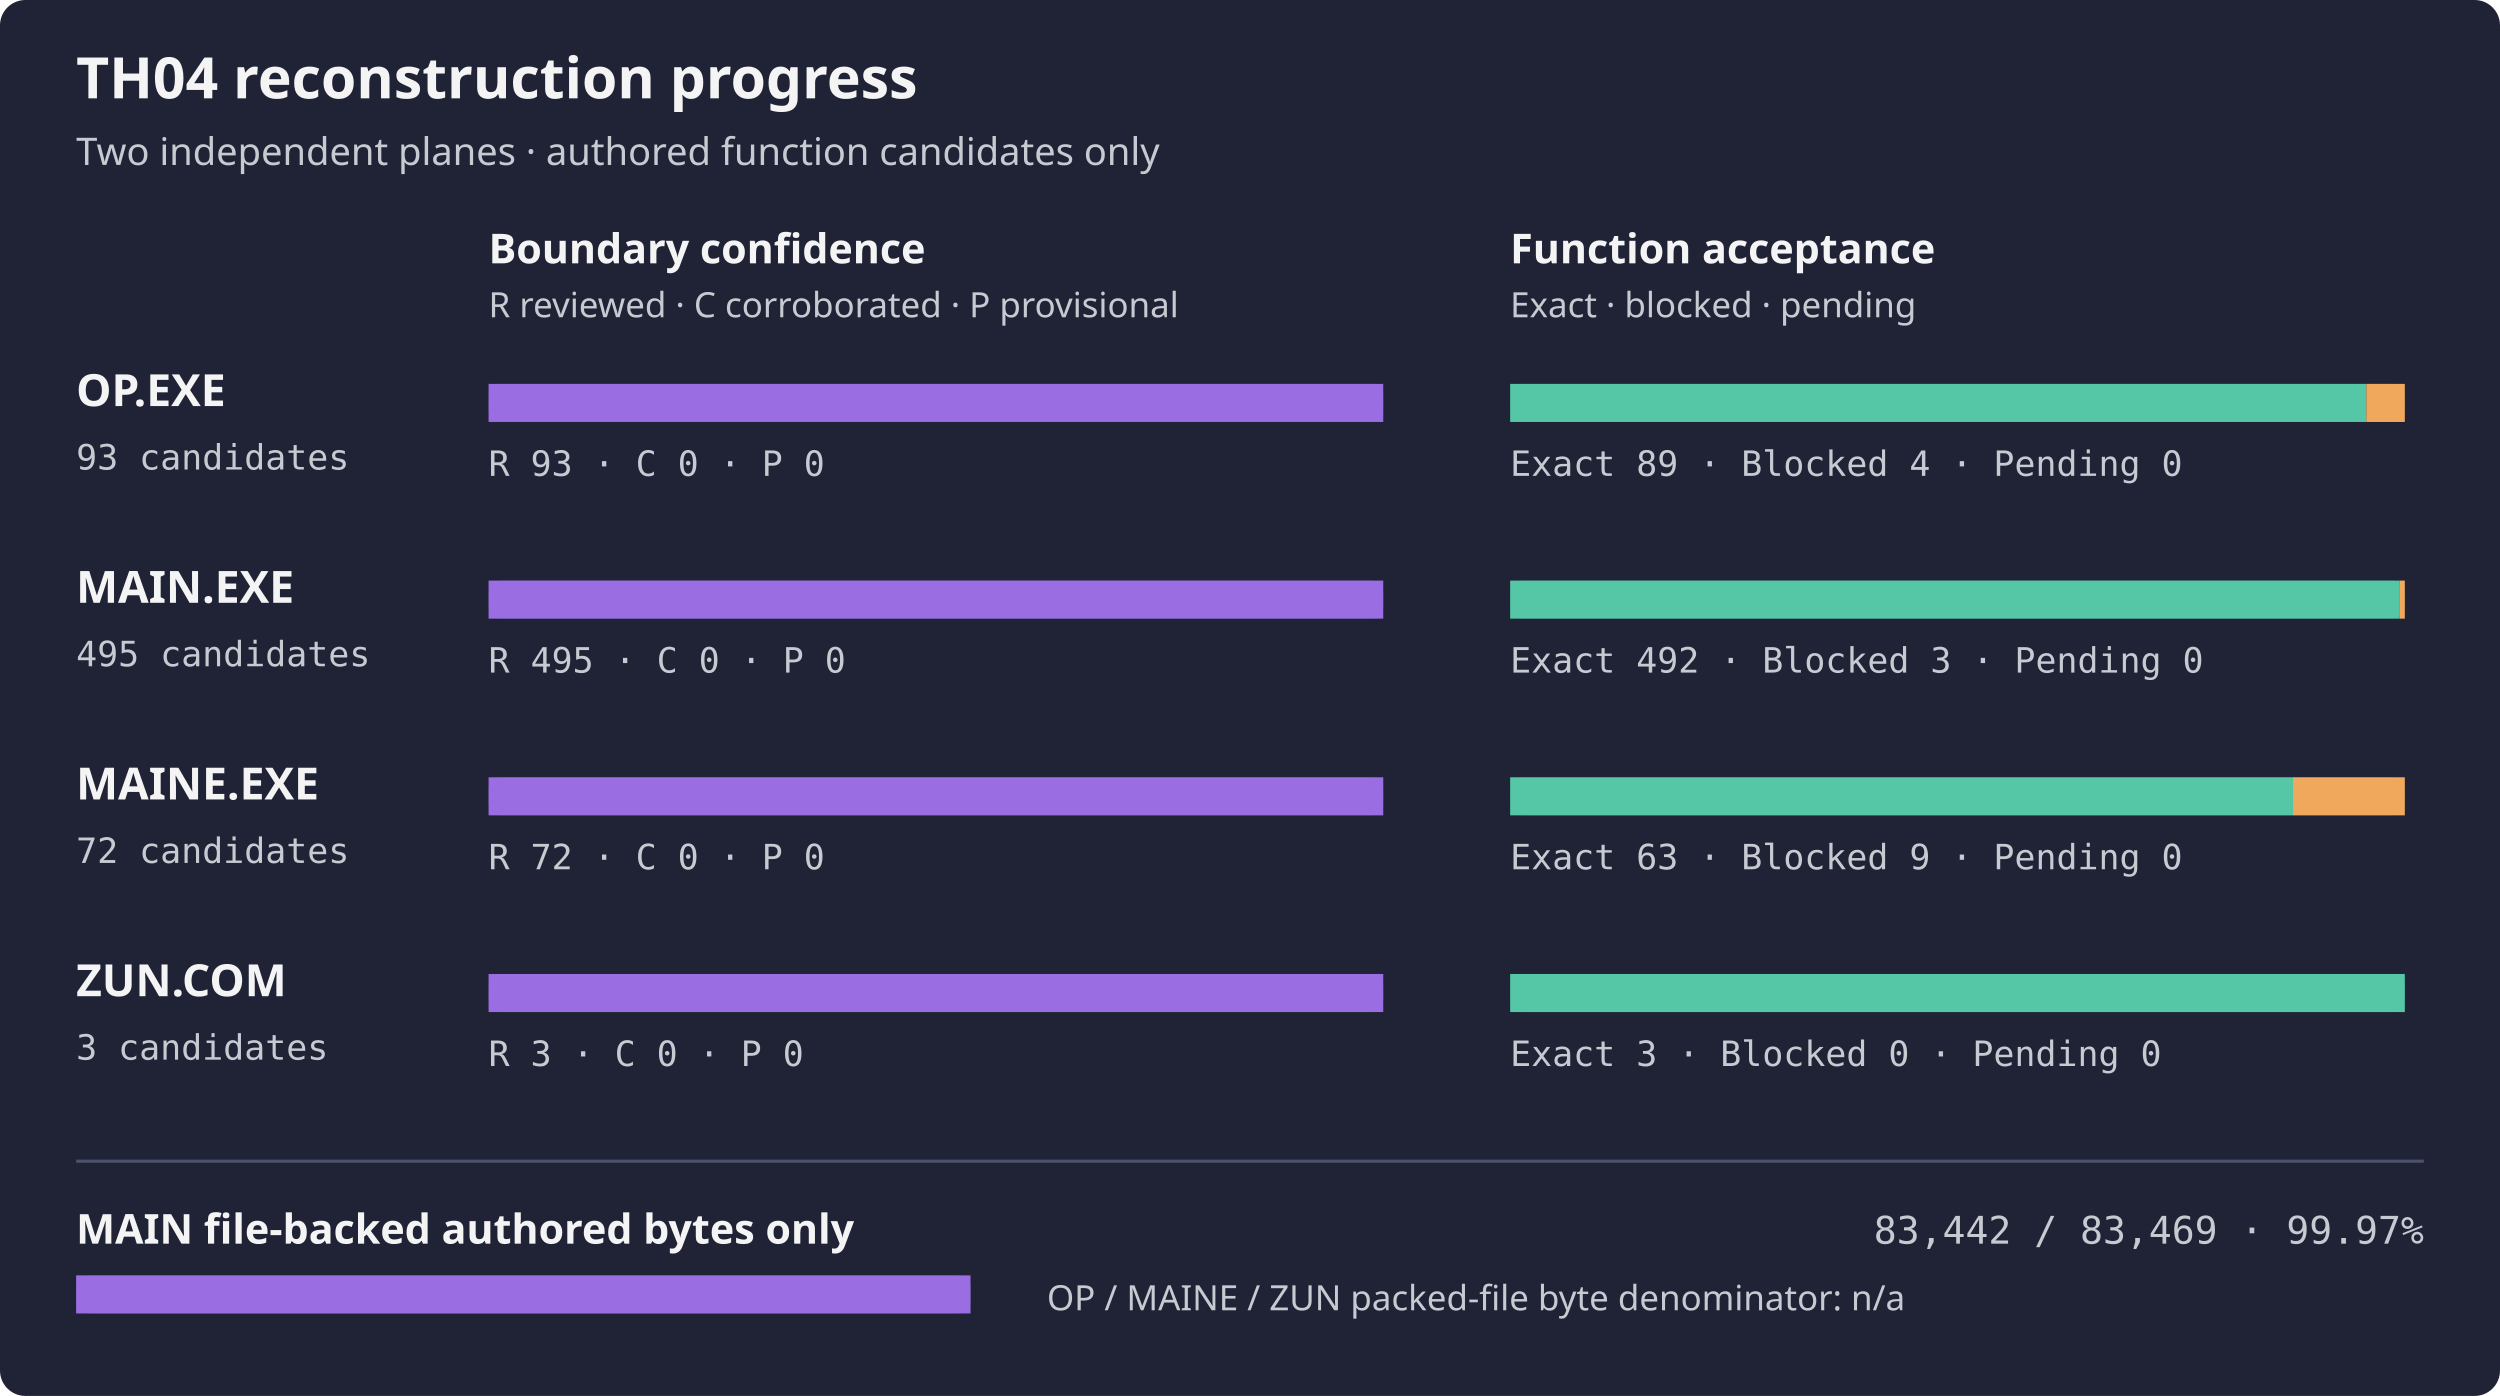
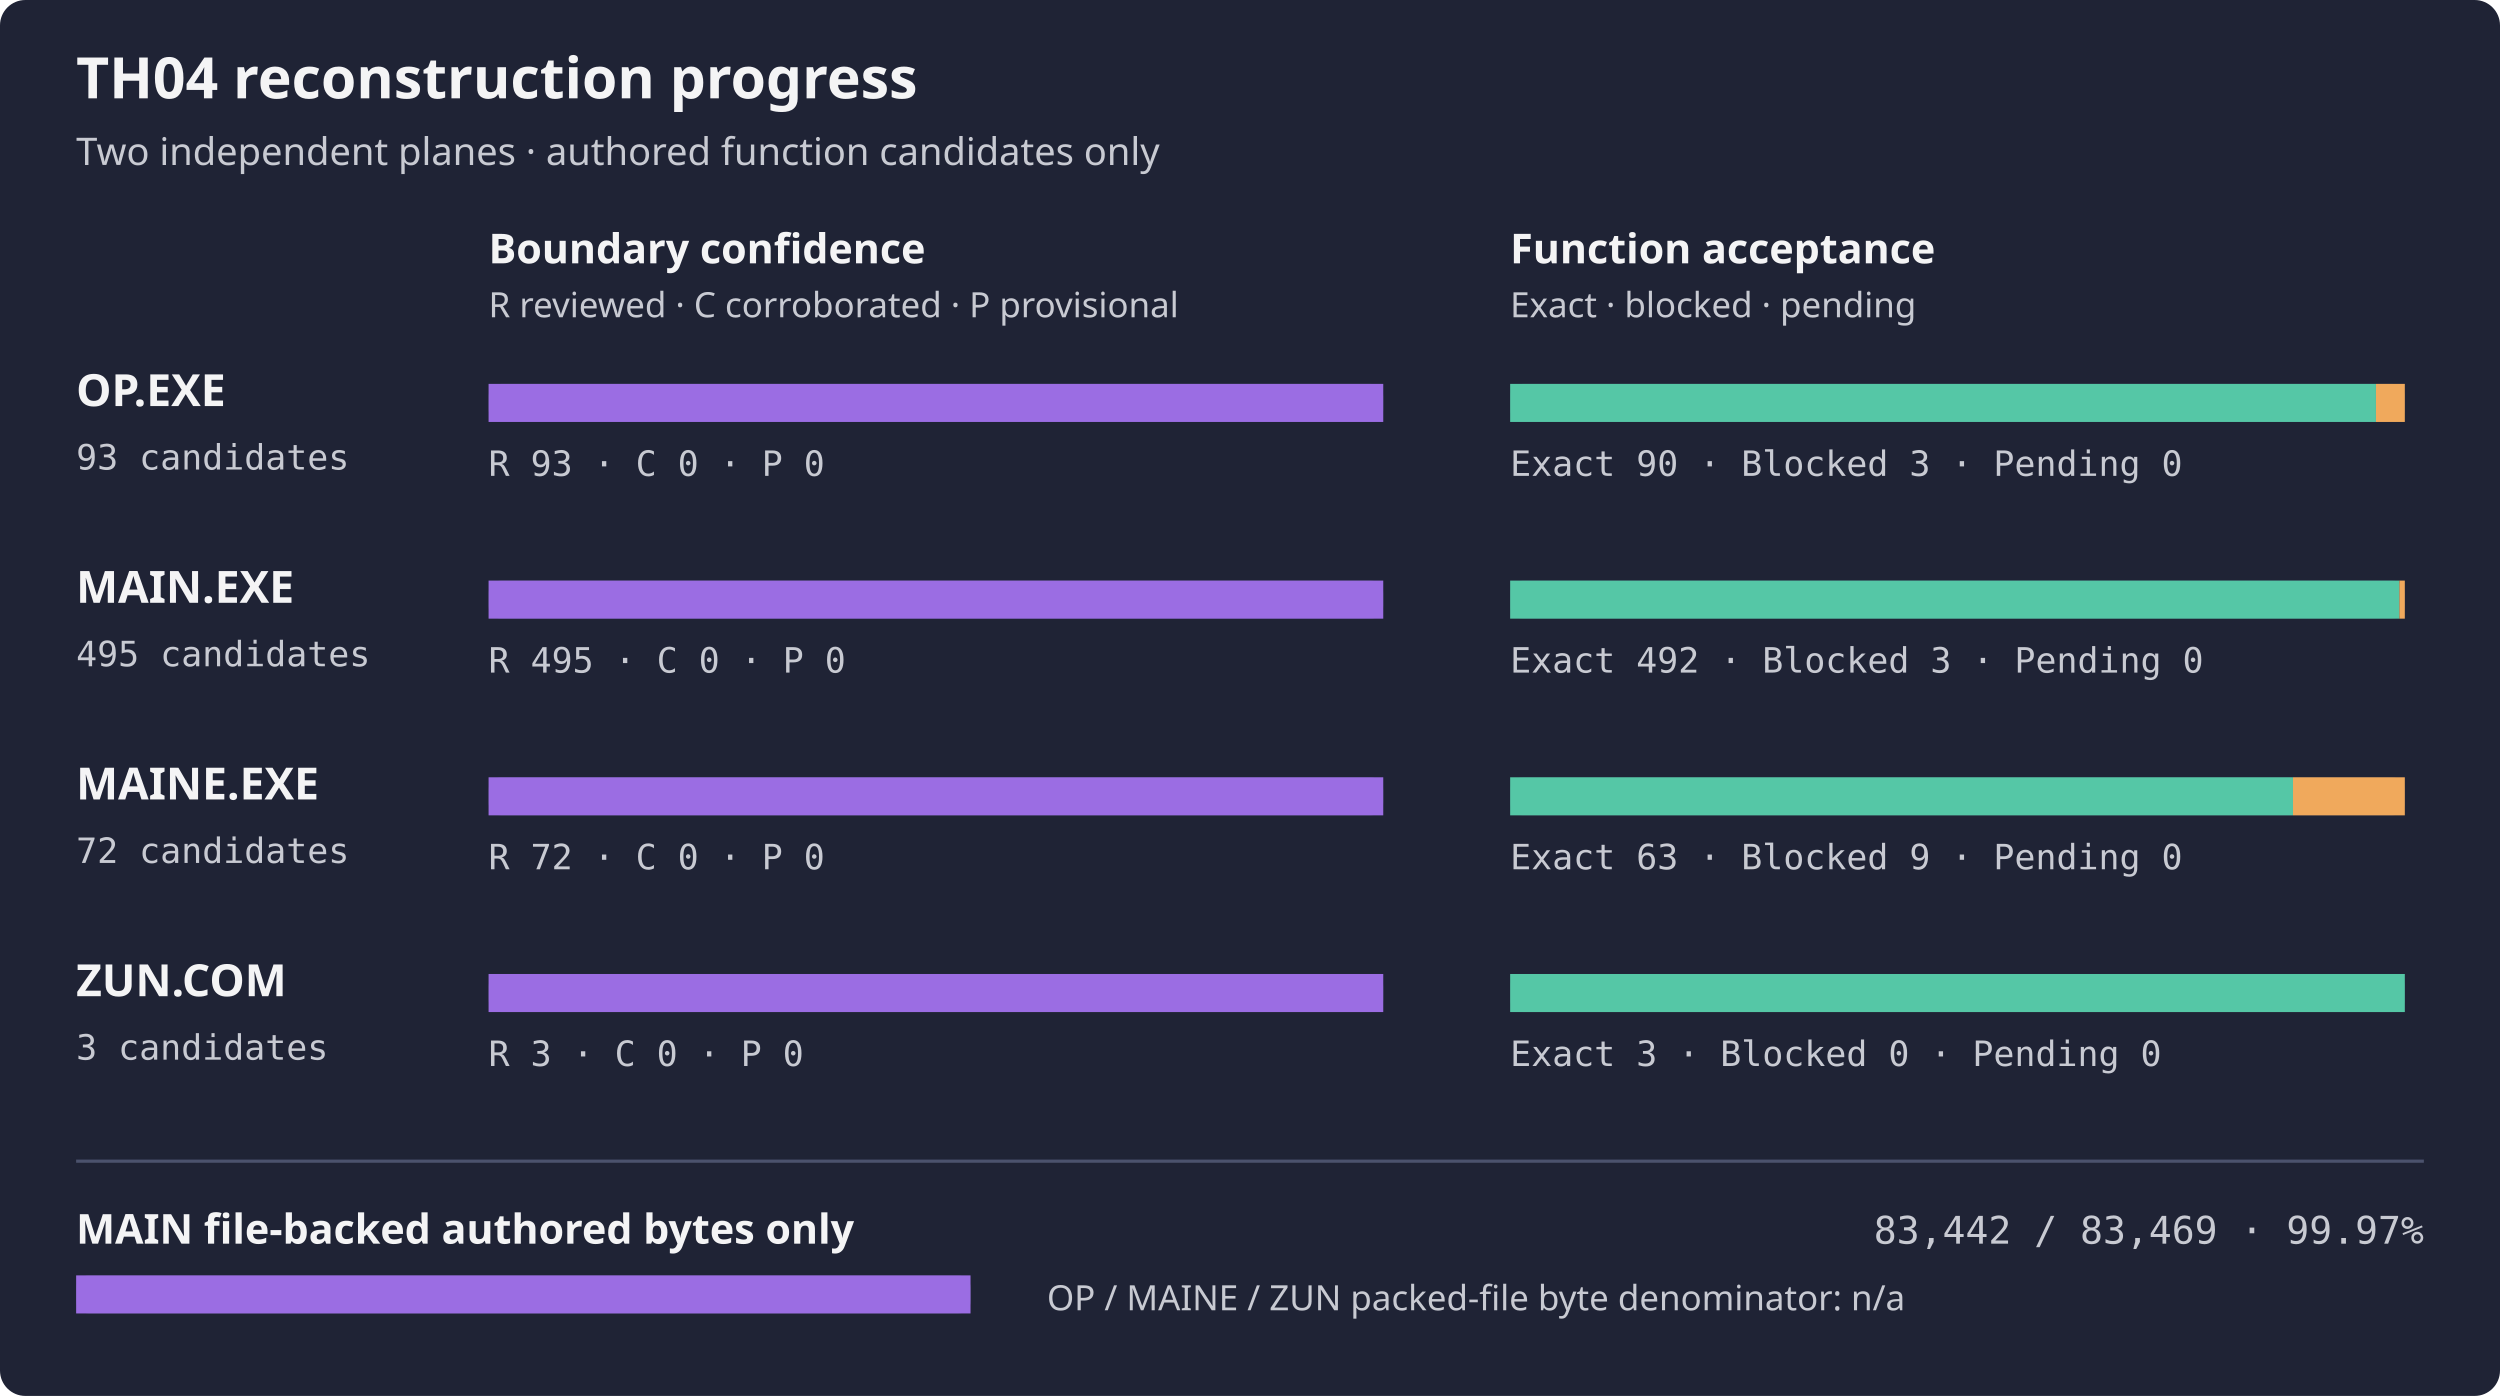
<svg xmlns="http://www.w3.org/2000/svg" width="788" height="440" role="img" aria-label="TH04 per-artifact reconstruction progress">
  <rect width="788" height="440" rx="8" fill="#1f2335" />
  <text x="24" y="31" fill="#f4f4f5" font-family="sans-serif" font-size="18" font-weight="600">TH04 reconstruction progress</text>
  <text x="24" y="52" fill="#c8cad2" font-family="sans-serif" font-size="12">Two independent planes · authored function candidates only</text>
  <text x="154" y="83" fill="#f4f4f5" font-family="sans-serif" font-size="13" font-weight="600">Boundary confidence</text>
  <text x="476" y="83" fill="#f4f4f5" font-family="sans-serif" font-size="13" font-weight="600">Function acceptance</text>
  <text x="154" y="100" fill="#c8cad2" font-family="sans-serif" font-size="11">R reviewed · C corroborated · P provisional</text>
  <text x="476" y="100" fill="#c8cad2" font-family="sans-serif" font-size="11">Exact · blocked · pending</text>
  <text x="24" y="128" fill="#f4f4f5" font-family="sans-serif" font-size="14" font-weight="600">OP.EXE</text>
  <text x="24" y="148" fill="#c8cad2" font-family="monospace" font-size="11">93 candidates</text>
  <rect x="154" y="121" width="282" height="12" rx="4" fill="#353b52" />
  <rect x="154.00" y="121" width="282.00" height="12" fill="#9b6de3" />
  <rect x="476" y="121" width="282" height="12" rx="4" fill="#353b52" />
-   <rect x="476.00" y="121" width="269.87" height="12" fill="#55c7a6" />
-   <rect x="745.87" y="121" width="12.13" height="12" fill="#f0a95c" />
+   <rect x="476.00" y="121" width="272.90" height="12" fill="#55c7a6" />
+   <rect x="748.90" y="121" width="9.10" height="12" fill="#f0a95c" />
  <text x="154" y="150" fill="#c8cad2" font-family="monospace" font-size="11">R 93 · C 0 · P 0</text>
-   <text x="476" y="150" fill="#c8cad2" font-family="monospace" font-size="11">Exact 89 · Blocked 4 · Pending 0</text>
+   <text x="476" y="150" fill="#c8cad2" font-family="monospace" font-size="11">Exact 90 · Blocked 3 · Pending 0</text>
  <text x="24" y="190" fill="#f4f4f5" font-family="sans-serif" font-size="14" font-weight="600">MAIN.EXE</text>
  <text x="24" y="210" fill="#c8cad2" font-family="monospace" font-size="11">495 candidates</text>
  <rect x="154" y="183" width="282" height="12" rx="4" fill="#353b52" />
  <rect x="154.00" y="183" width="282.00" height="12" fill="#9b6de3" />
  <rect x="476" y="183" width="282" height="12" rx="4" fill="#353b52" />
  <rect x="476.00" y="183" width="280.29" height="12" fill="#55c7a6" />
  <rect x="756.29" y="183" width="1.71" height="12" fill="#f0a95c" />
  <text x="154" y="212" fill="#c8cad2" font-family="monospace" font-size="11">R 495 · C 0 · P 0</text>
  <text x="476" y="212" fill="#c8cad2" font-family="monospace" font-size="11">Exact 492 · Blocked 3 · Pending 0</text>
  <text x="24" y="252" fill="#f4f4f5" font-family="sans-serif" font-size="14" font-weight="600">MAINE.EXE</text>
  <text x="24" y="272" fill="#c8cad2" font-family="monospace" font-size="11">72 candidates</text>
  <rect x="154" y="245" width="282" height="12" rx="4" fill="#353b52" />
  <rect x="154.00" y="245" width="282.00" height="12" fill="#9b6de3" />
  <rect x="476" y="245" width="282" height="12" rx="4" fill="#353b52" />
  <rect x="476.00" y="245" width="246.75" height="12" fill="#55c7a6" />
  <rect x="722.75" y="245" width="35.25" height="12" fill="#f0a95c" />
  <text x="154" y="274" fill="#c8cad2" font-family="monospace" font-size="11">R 72 · C 0 · P 0</text>
  <text x="476" y="274" fill="#c8cad2" font-family="monospace" font-size="11">Exact 63 · Blocked 9 · Pending 0</text>
  <text x="24" y="314" fill="#f4f4f5" font-family="sans-serif" font-size="14" font-weight="600">ZUN.COM</text>
  <text x="24" y="334" fill="#c8cad2" font-family="monospace" font-size="11">3 candidates</text>
  <rect x="154" y="307" width="282" height="12" rx="4" fill="#353b52" />
  <rect x="154.00" y="307" width="282.00" height="12" fill="#9b6de3" />
  <rect x="476" y="307" width="282" height="12" rx="4" fill="#353b52" />
  <rect x="476.00" y="307" width="282.00" height="12" fill="#55c7a6" />
  <text x="154" y="336" fill="#c8cad2" font-family="monospace" font-size="11">R 3 · C 0 · P 0</text>
  <text x="476" y="336" fill="#c8cad2" font-family="monospace" font-size="11">Exact 3 · Blocked 0 · Pending 0</text>
  <path d="M24 366 H764" stroke="#4b526d" />
  <text x="24" y="392" fill="#f4f4f5" font-family="sans-serif" font-size="13" font-weight="600">MAIN file-backed authored bytes only</text>
  <text x="764" y="392" fill="#c8cad2" text-anchor="end" font-family="monospace" font-size="12">83,442 / 83,469 · 99.97%</text>
  <rect x="24" y="402" width="282" height="12" rx="4" fill="#353b52" />
  <rect x="24" y="402" width="281.91" height="12" fill="#9b6de3" />
  <text x="330" y="413" fill="#c8cad2" font-family="sans-serif" font-size="11">OP / MAINE / ZUN packed-file byte denominator: n/a</text>
</svg>
